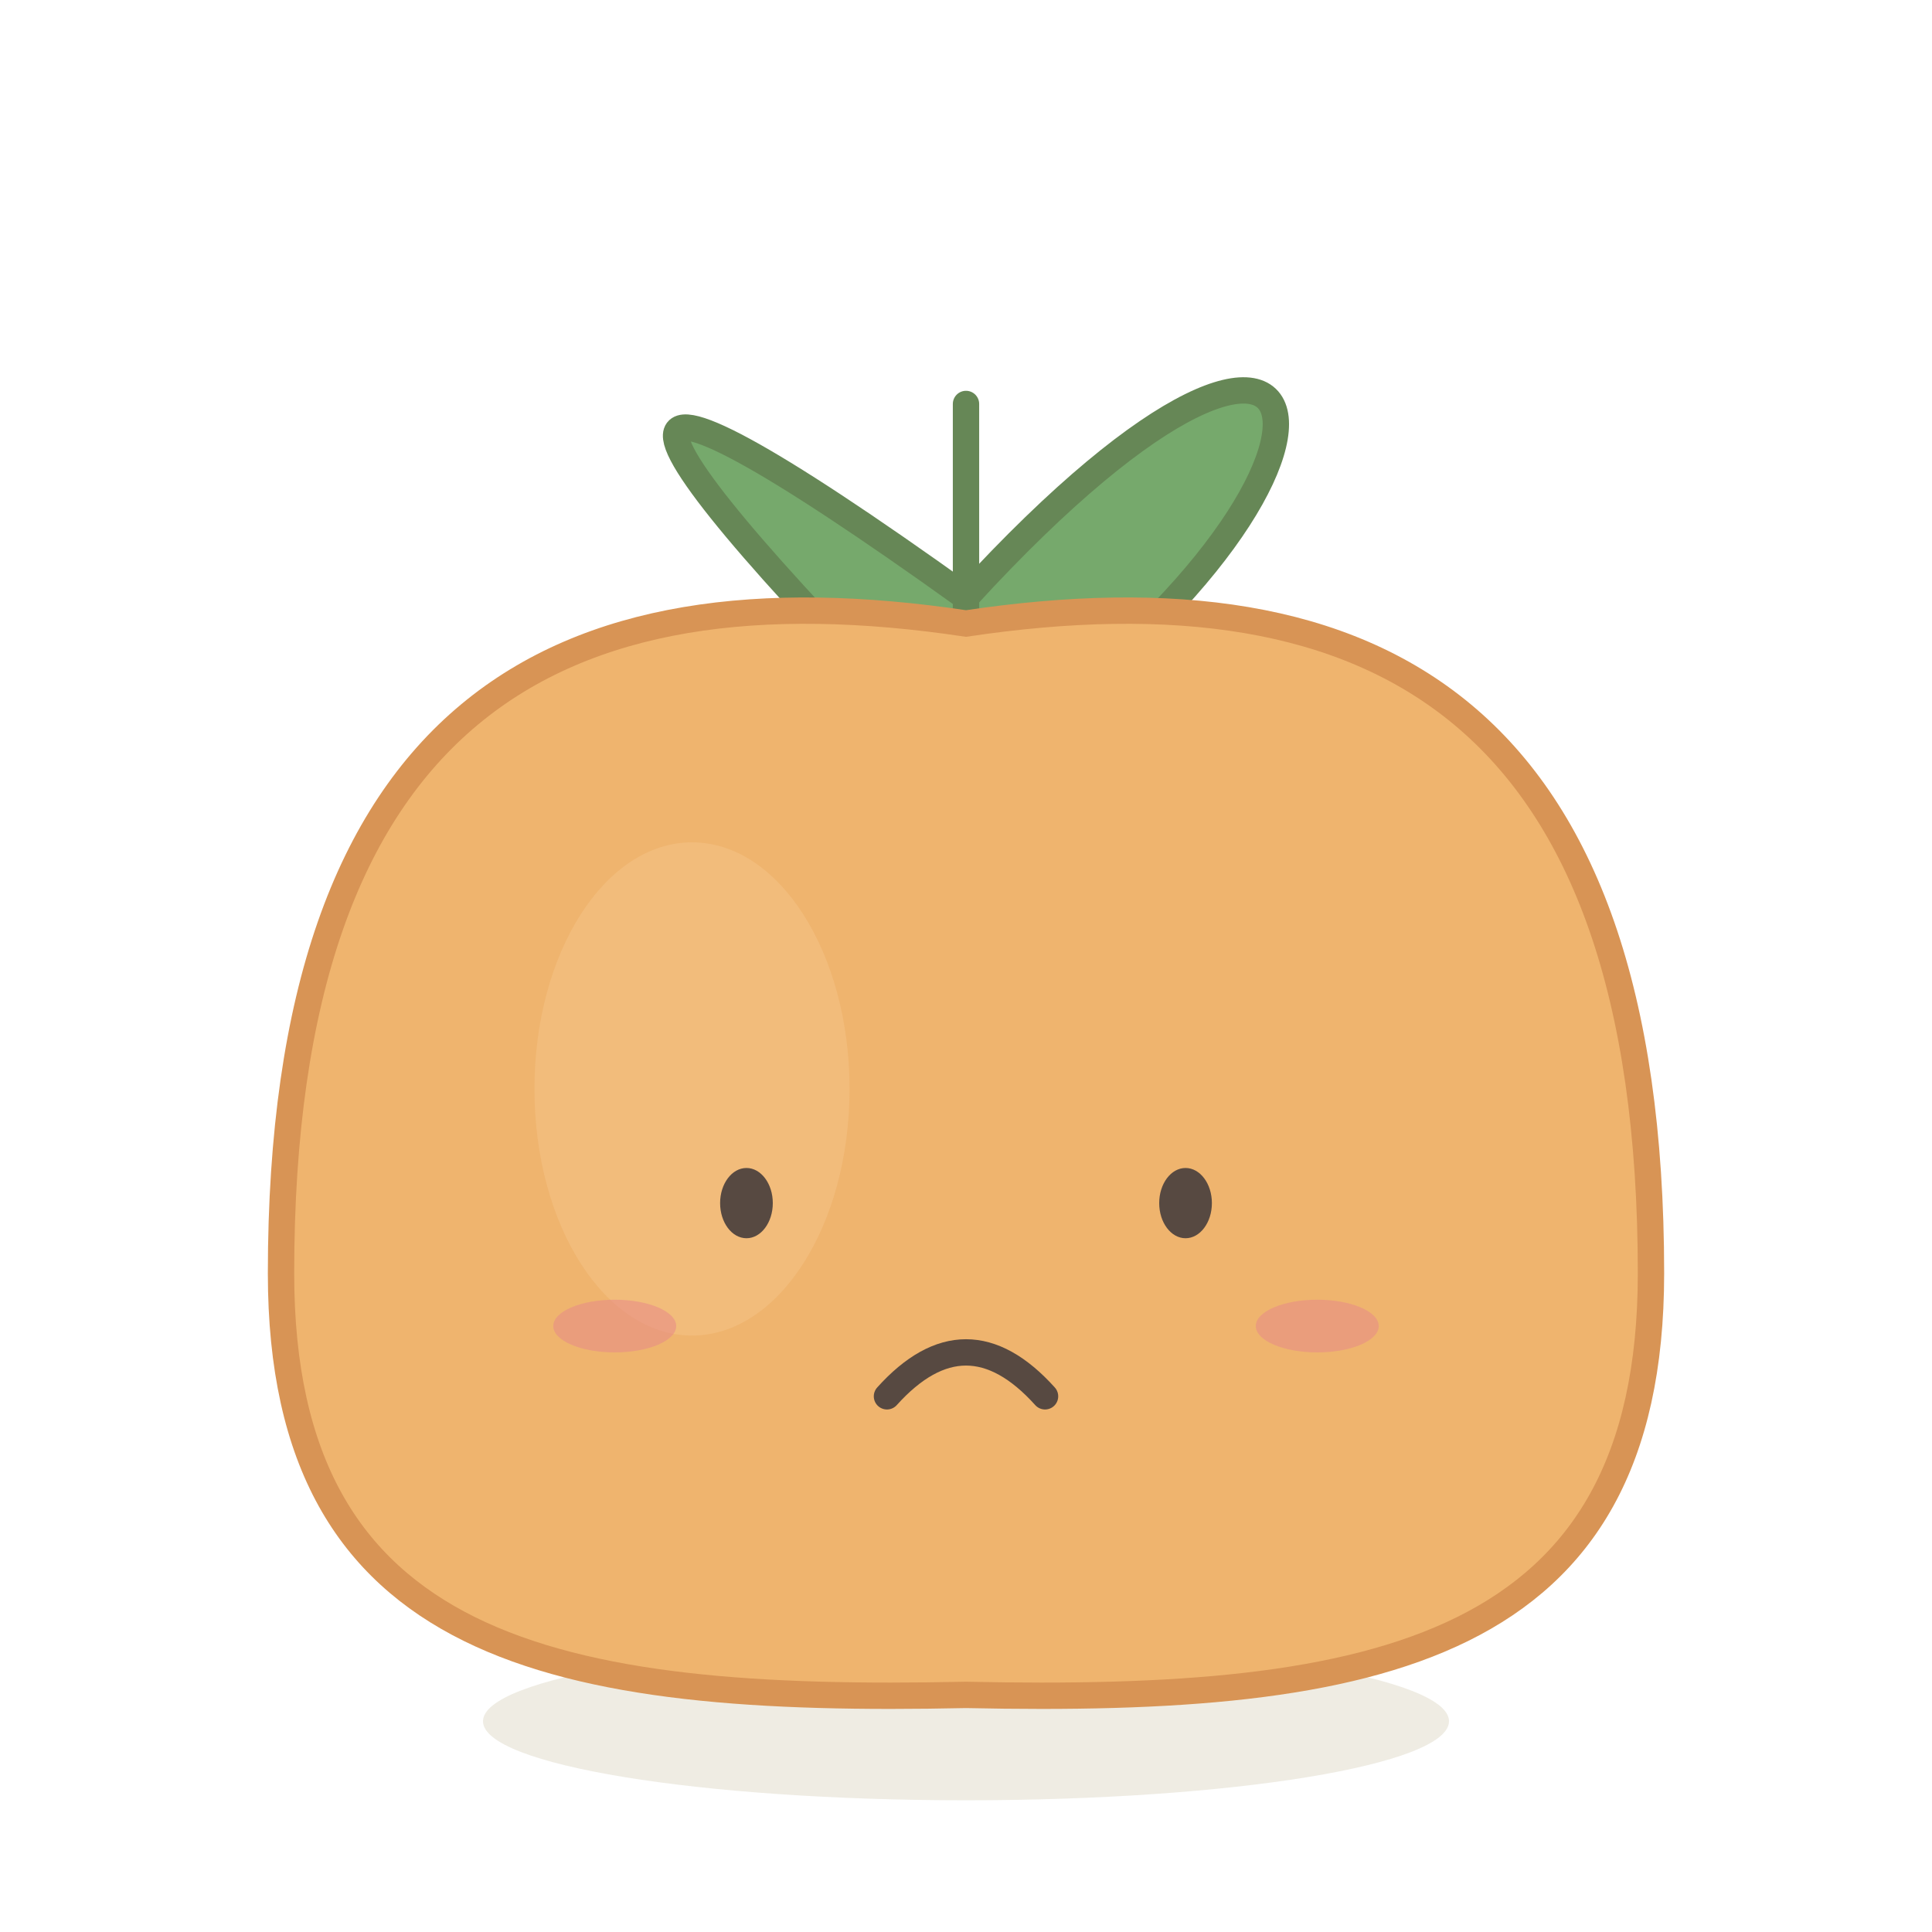
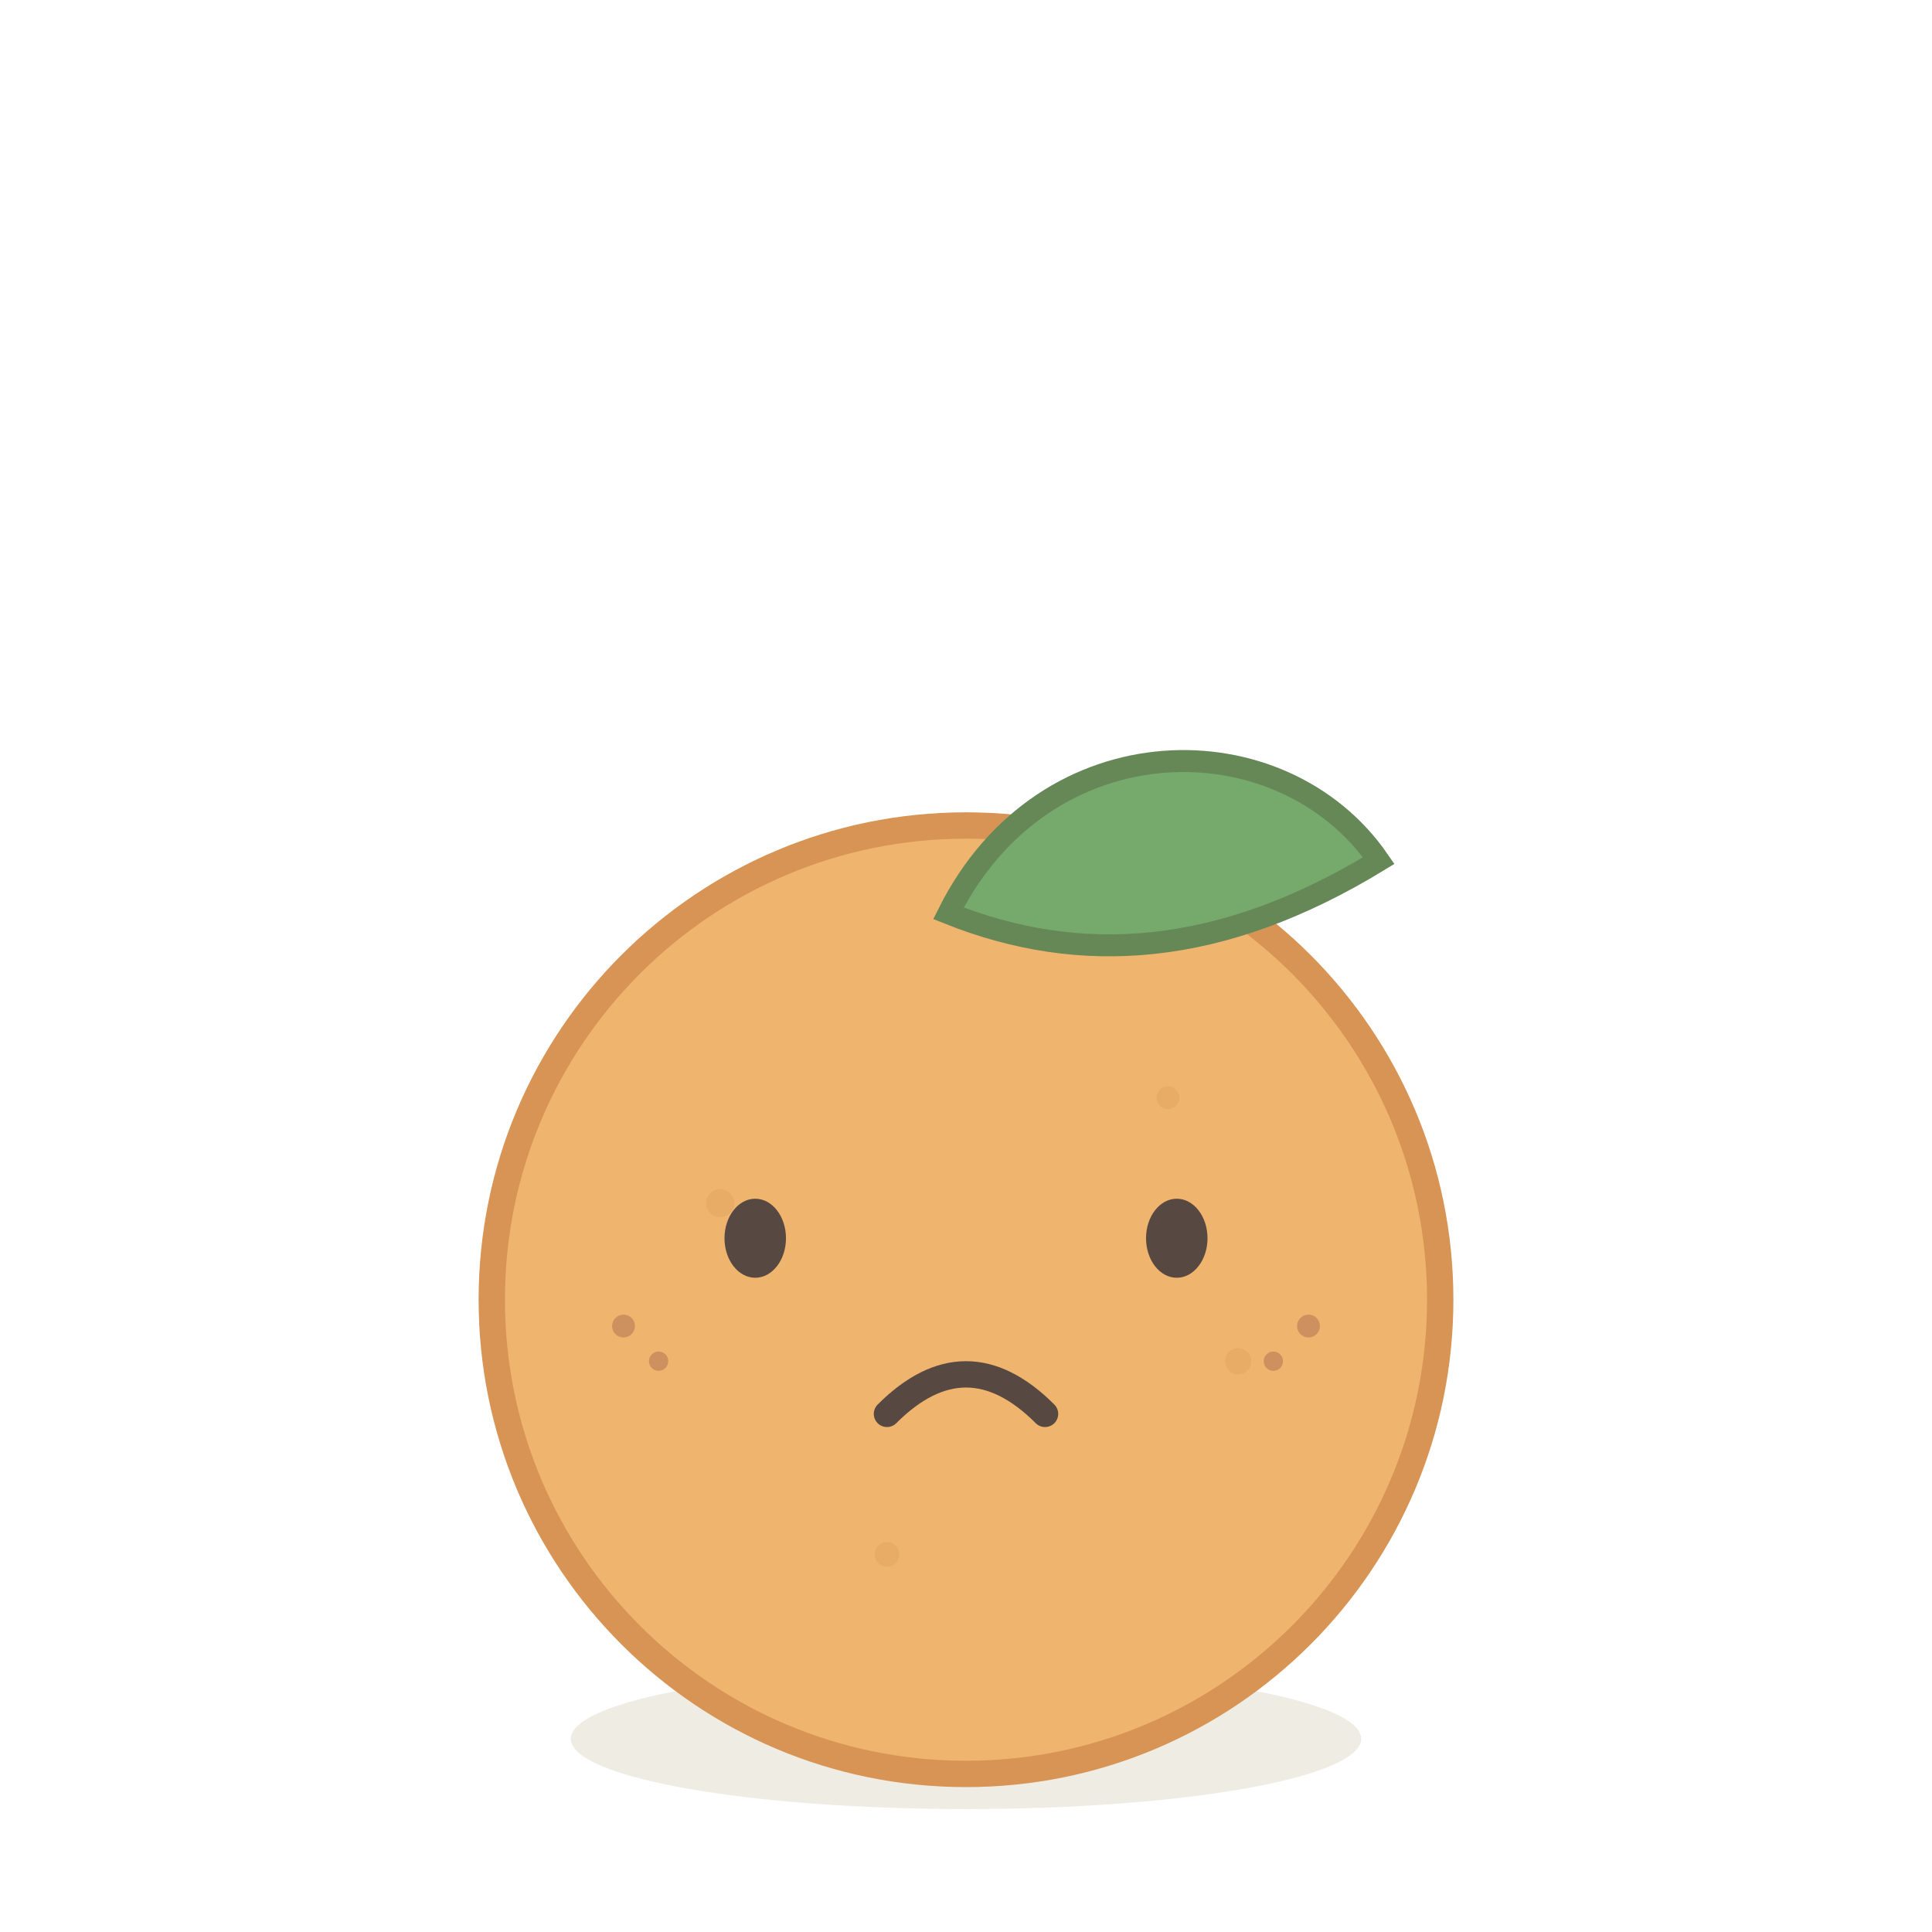
<svg xmlns="http://www.w3.org/2000/svg" width="220" height="220" viewBox="0 0 220 220" role="img">
-   <ellipse cx="110" cy="196" rx="55" ry="9" fill="#d8d2bd" opacity=".42" />
-   <path d="M110 88 C68 46,64 35,110 68 C154 20,160 55,110 88Z" fill="#76a96c" stroke="#668756" stroke-width="3" />
-   <path d="M110 86V46" stroke="#668756" stroke-width="3" stroke-linecap="round" />
-   <path d="M32 145 C32 81,63.2 64,110 71 C156.8 64,188 81,188 145 C188 188,156.8 194,110 193 C63.2 194,32 188,32 145Z" fill="#efb46e" stroke="#d89455" stroke-width="3" />
-   <ellipse cx="78.8" cy="124" rx="17.94" ry="28.08" fill="#f7c991" opacity=".38" />
-   <ellipse cx="85" cy="137" rx="3" ry="4" fill="#574941" />
-   <ellipse cx="135" cy="137" rx="3" ry="4" fill="#574941" />
-   <ellipse cx="70" cy="151" rx="7" ry="3" fill="#e78c87" opacity=".58" />
-   <ellipse cx="150" cy="151" rx="7" ry="3" fill="#e78c87" opacity=".58" />
-   <path d="M101 159q9-10 18 0" fill="none" stroke="#574941" stroke-width="3" stroke-linecap="round" />
+   <ellipse cx="110" cy="198" rx="45" ry="8" fill="#d8d2bd" opacity=".42" />
+   <circle cx="110" cy="148" r="54" fill="#efb46e" stroke="#d89455" stroke-width="3" />
+   <g fill="#d89455" opacity=".25">
+     <circle cx="82" cy="137" r="1.6" />
+     <circle cx="141" cy="155" r="1.5" />
+     <circle cx="101" cy="177" r="1.4" />
+     <circle cx="133" cy="125" r="1.3" />
+   </g>
+   <path d="M108 104 C119 82,146 82,157 98 C139 109,123 110,108 104Z" fill="#76a96c" stroke="#668756" stroke-width="2.5" />
+   <ellipse cx="86" cy="141" rx="3.5" ry="4.5" fill="#574941" />
+   <ellipse cx="134" cy="141" rx="3.5" ry="4.5" fill="#574941" />
+   <g fill="#a96e4d" opacity=".5">
+     <circle cx="71" cy="151" r="1.3" />
+     <circle cx="75" cy="155" r="1.1" />
+     <circle cx="149" cy="151" r="1.3" />
+     <circle cx="145" cy="155" r="1.1" />
+   </g>
+   <path d="M101 161q9-9 18 0" fill="none" stroke="#574941" stroke-width="3" stroke-linecap="round" />
</svg>
